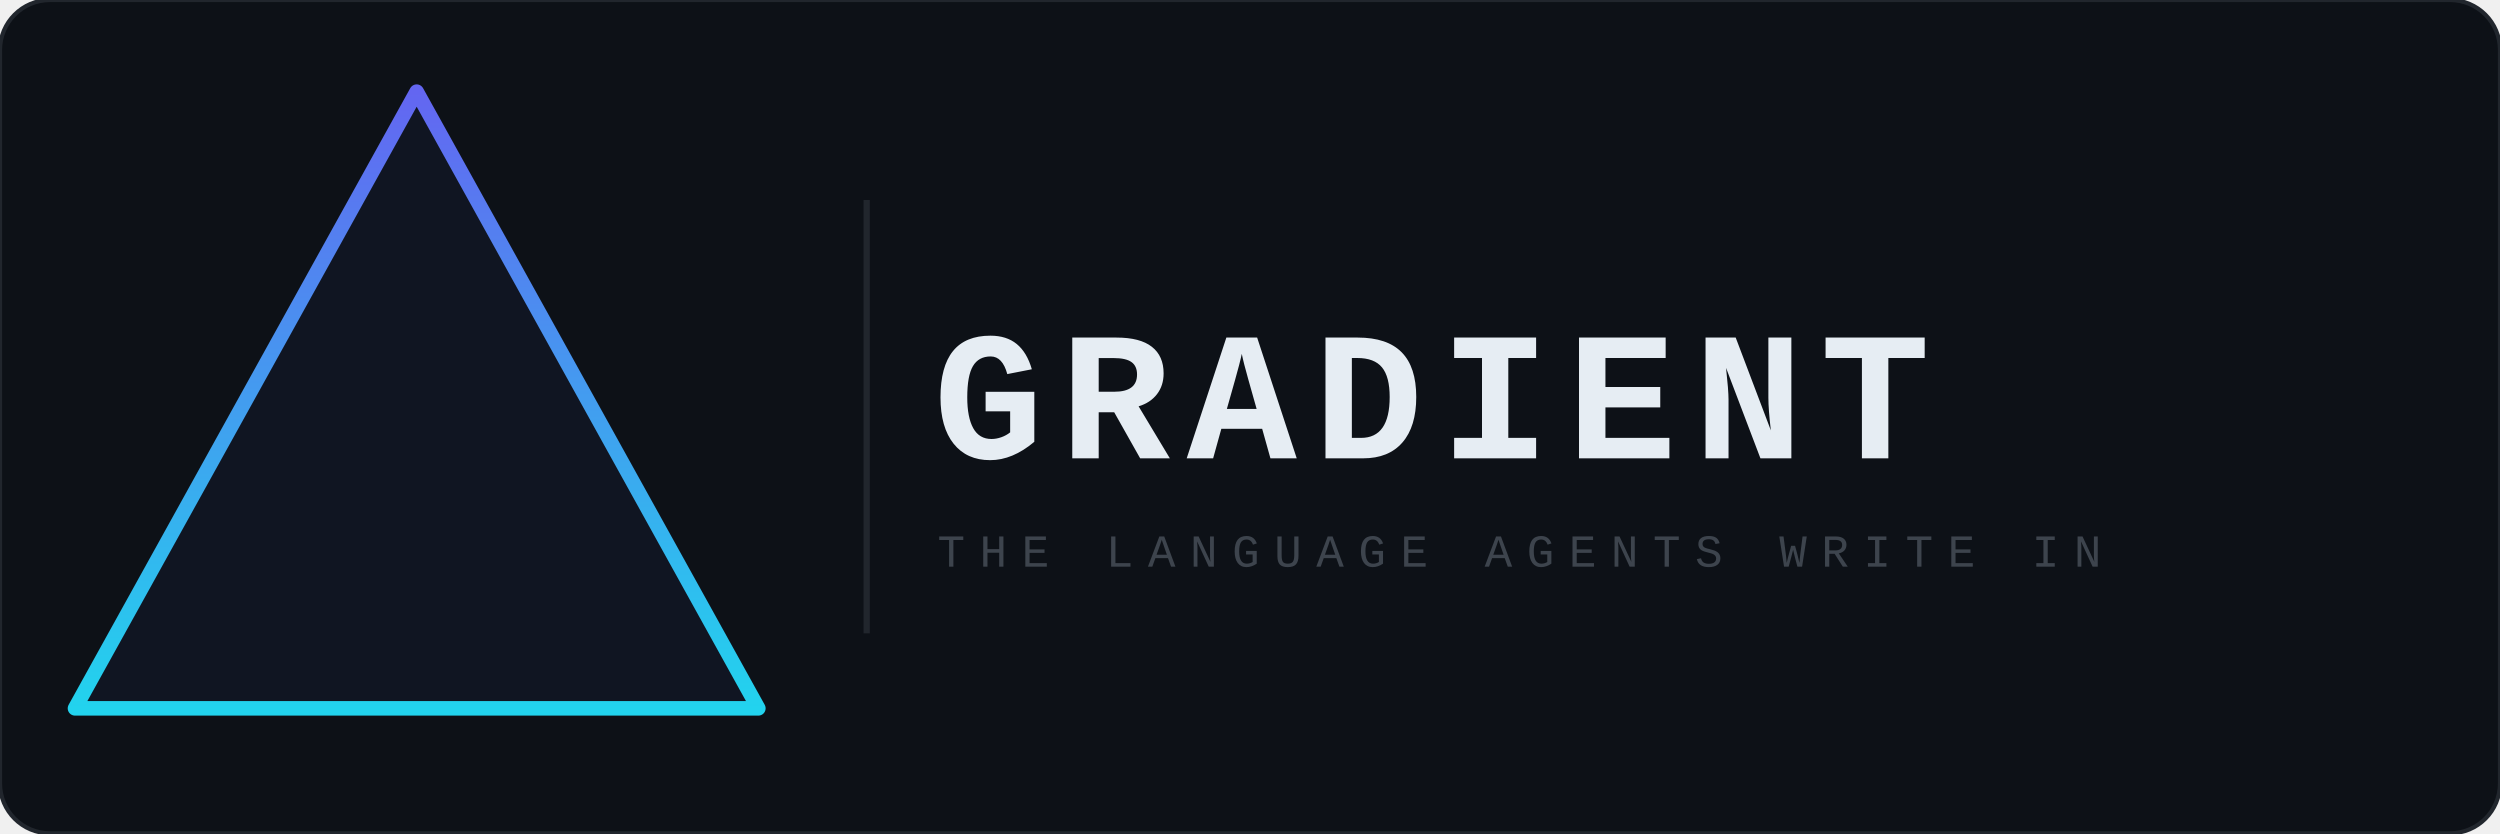
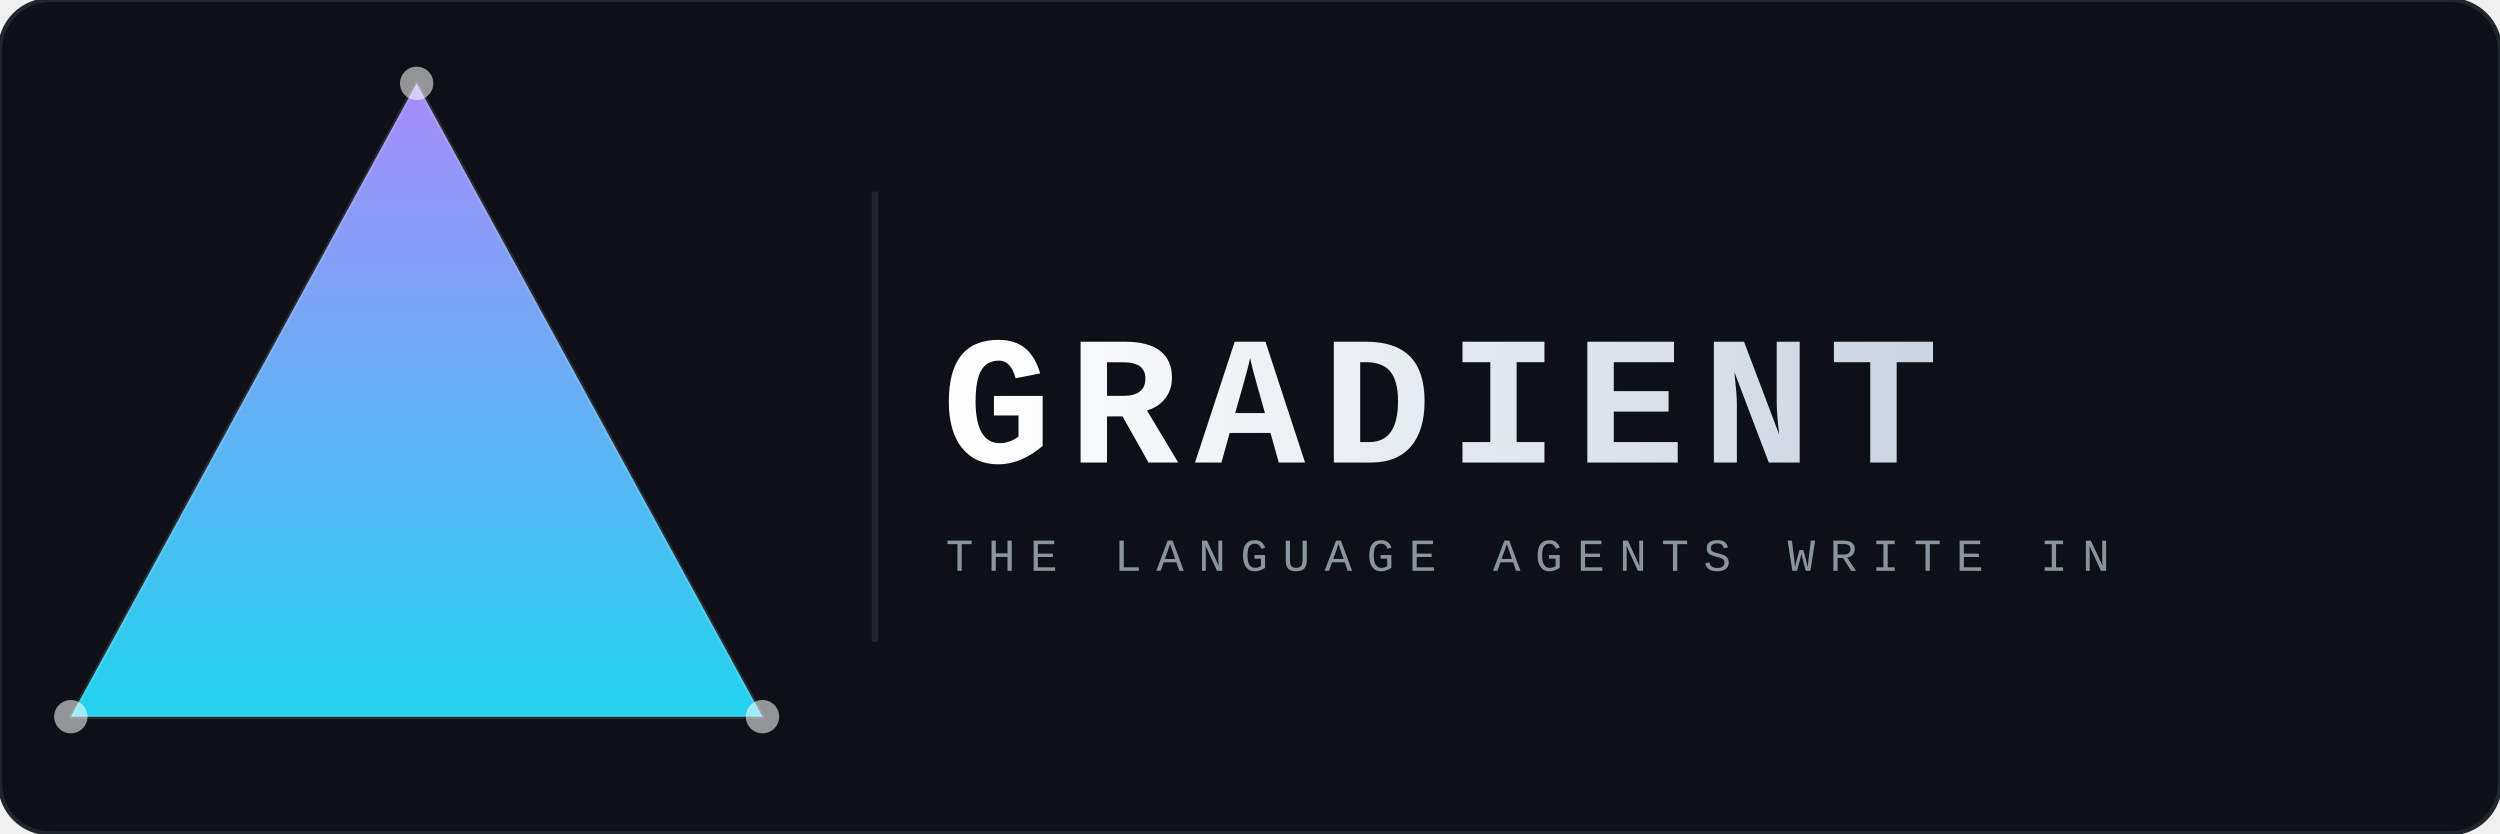
<svg xmlns="http://www.w3.org/2000/svg" viewBox="0 0 600 200" width="600" height="200">
  <defs>
-     <linearGradient id="mark" x1="100" y1="22" x2="100" y2="170" gradientUnits="userSpaceOnUse">
-       <stop offset="0%" stop-color="#6366f1" />
+     <linearGradient id="mark" x1="100" y1="20" x2="100" y2="172" gradientUnits="userSpaceOnUse">
+       <stop offset="0%" stop-color="#a78bfa" />
      <stop offset="100%" stop-color="#22d3ee" />
+     </linearGradient>
+     <linearGradient id="word" x1="0%" y1="0%" x2="100%" y2="0%">
+       <stop offset="0%" stop-color="#ffffff" />
+       <stop offset="100%" stop-color="#cbd5e1" />
    </linearGradient>
  </defs>
  <rect width="600" height="200" rx="12" fill="#0d1117" />
  <rect width="600" height="200" rx="12" fill="none" stroke="#21262d" stroke-width="1" />
-   <polygon points="100,22 182,170 18,170" fill="#6366f1" fill-opacity="0.05" stroke="url(#mark)" stroke-width="3.5" stroke-linejoin="round" />
-   <line x1="208" y1="48" x2="208" y2="152" stroke="#21262d" stroke-width="1.5" />
-   <text x="224" y="110" font-family="'SF Mono', 'JetBrains Mono', 'Fira Code', 'Courier New', monospace" font-size="44" font-weight="700" letter-spacing="4" fill="#e6edf3">GRADIENT</text>
-   <text x="225" y="136" font-family="'SF Mono', 'JetBrains Mono', 'Fira Code', 'Courier New', monospace" font-size="11" letter-spacing="3.5" fill="#3d444d">THE LANGUAGE AGENTS WRITE IN</text>
+   <polygon points="100,20 183,172 17,172" fill="url(#mark)" stroke="#ffffff" stroke-width="1" stroke-opacity="0.12" stroke-linejoin="round" />
+   <circle cx="100" cy="20" r="4" fill="#ffffff" opacity="0.55" />
+   <circle cx="183" cy="172" r="4" fill="#ffffff" opacity="0.55" />
+   <circle cx="17" cy="172" r="4" fill="#ffffff" opacity="0.55" />
+   <line x1="210" y1="46" x2="210" y2="154" stroke="#21262d" stroke-width="1.5" />
+   <text x="226" y="111" font-family="'SF Mono', 'JetBrains Mono', 'Fira Code', 'Courier New', monospace" font-size="44" font-weight="700" letter-spacing="4" fill="url(#word)">GRADIENT</text>
+   <text x="227" y="137" font-family="'SF Mono', 'JetBrains Mono', 'Fira Code', 'Courier New', monospace" font-size="11" letter-spacing="3.5" fill="#8b949e">THE LANGUAGE AGENTS WRITE IN</text>
</svg>
